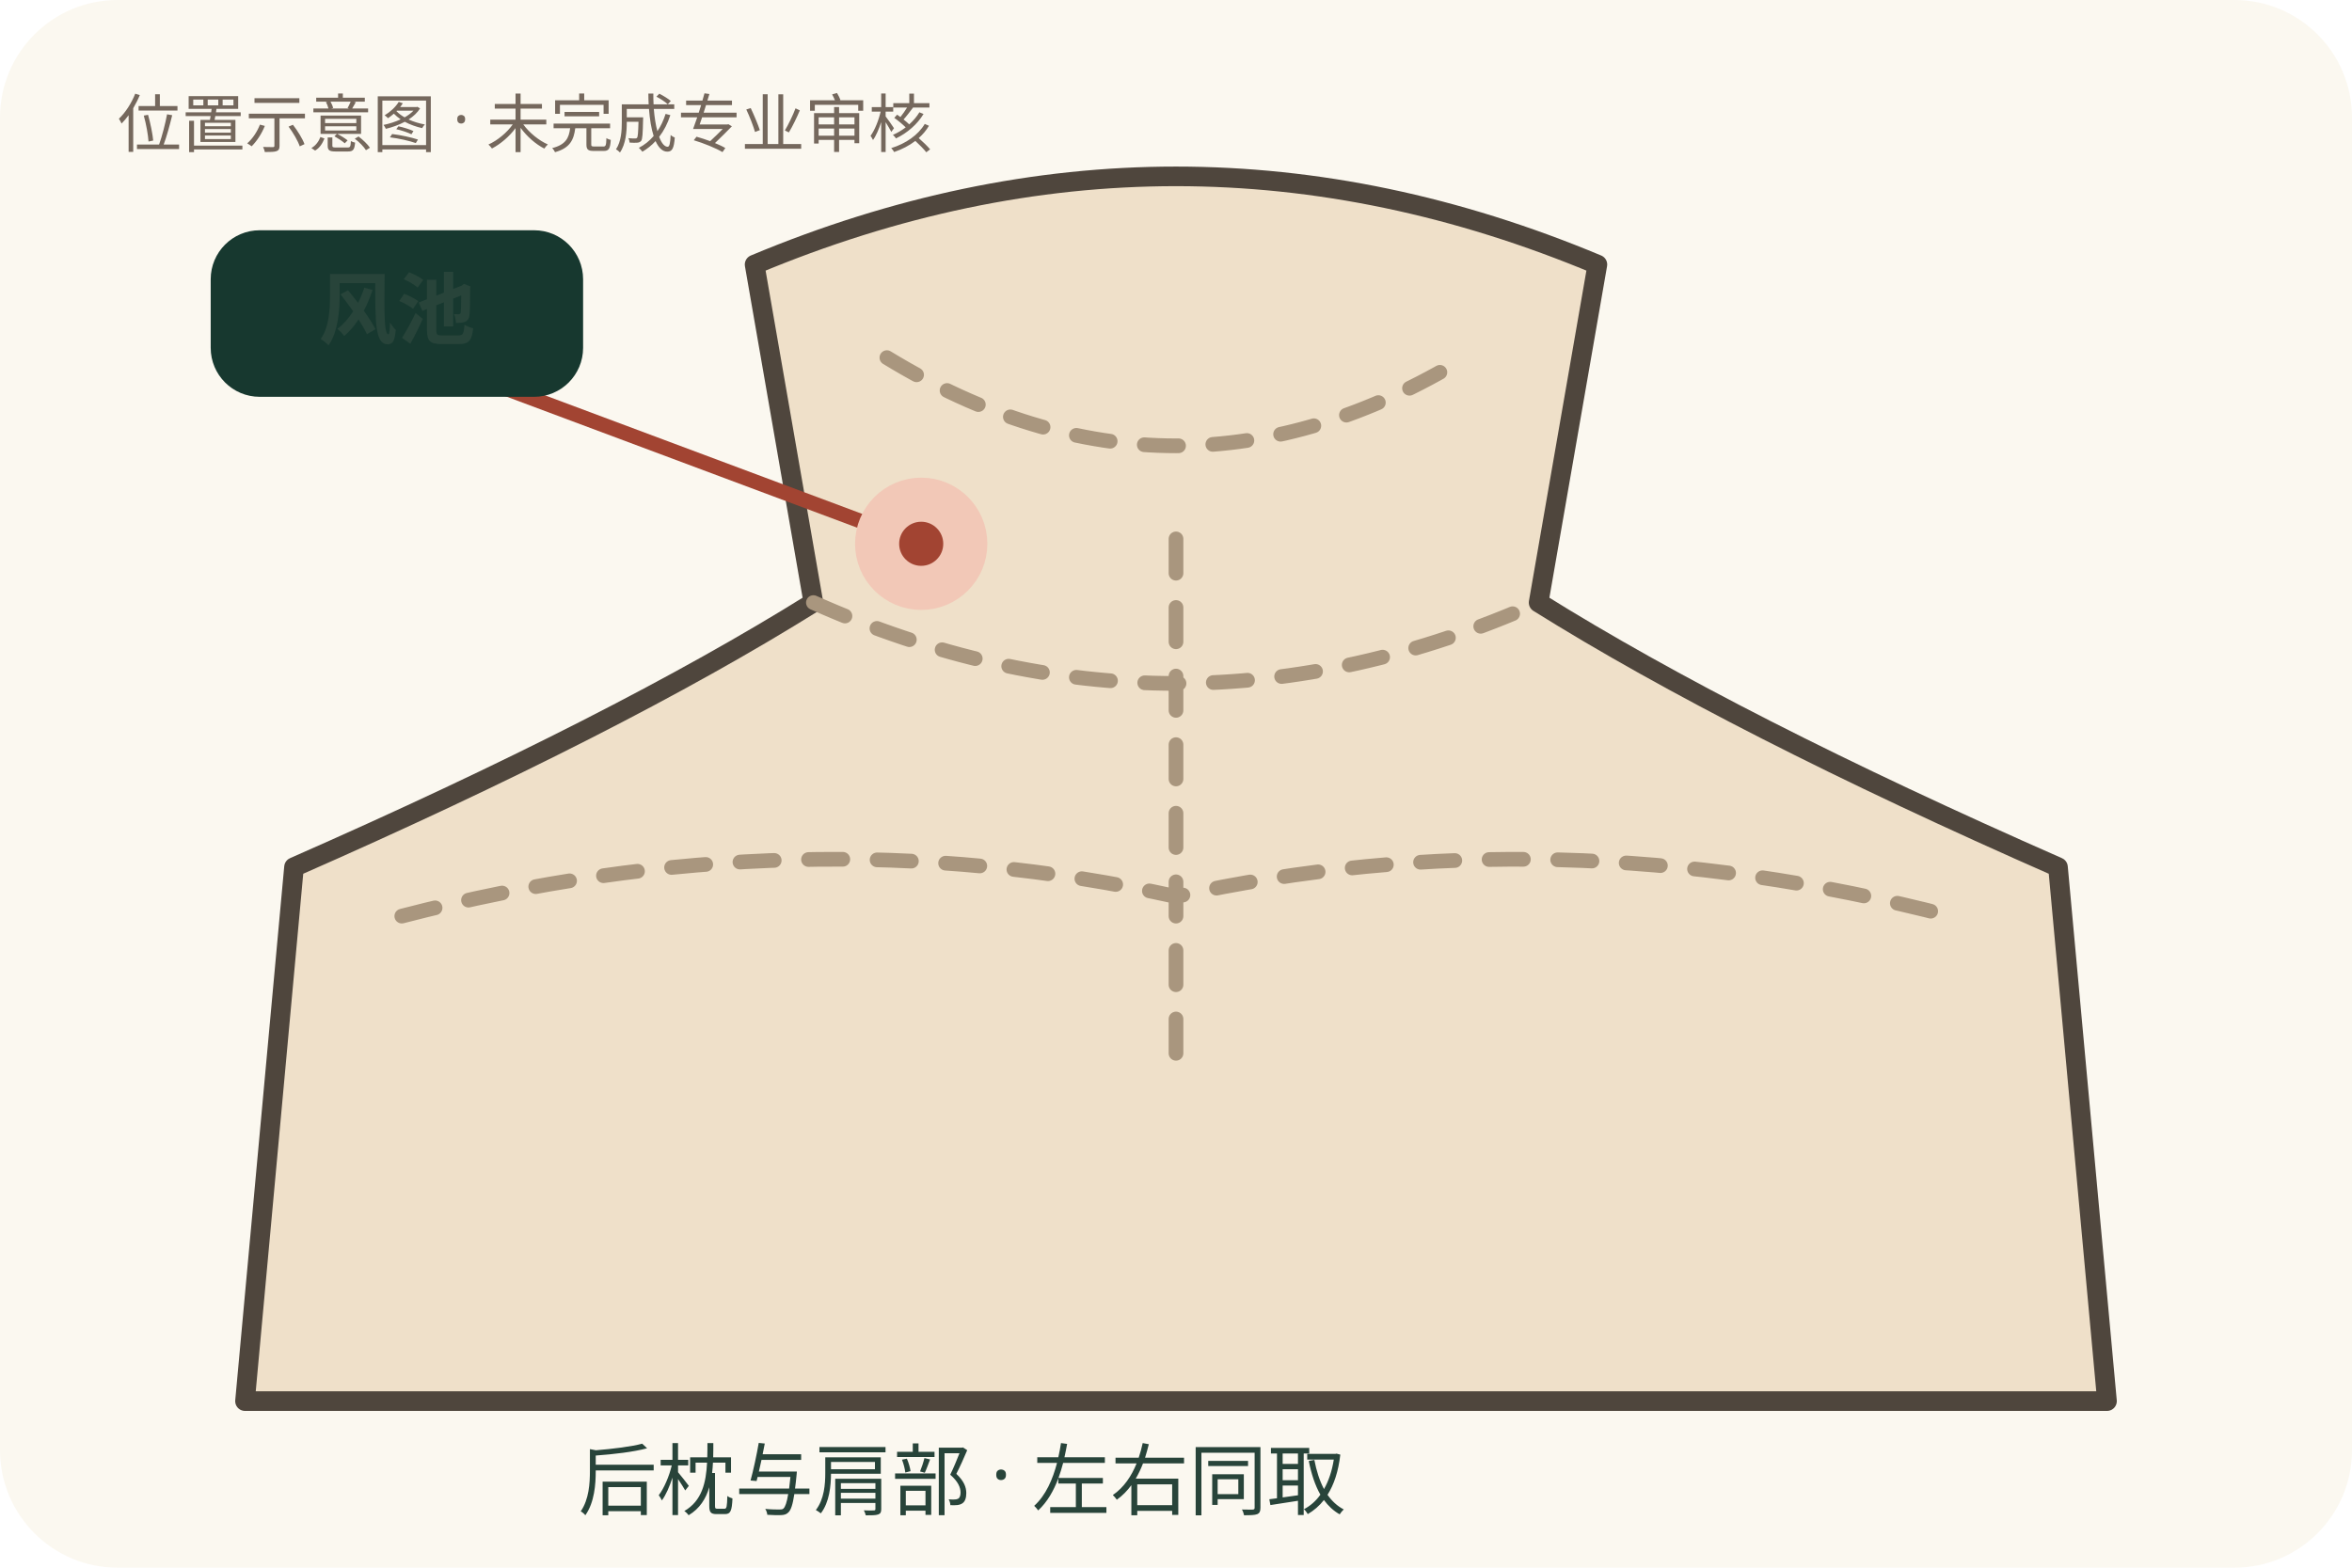
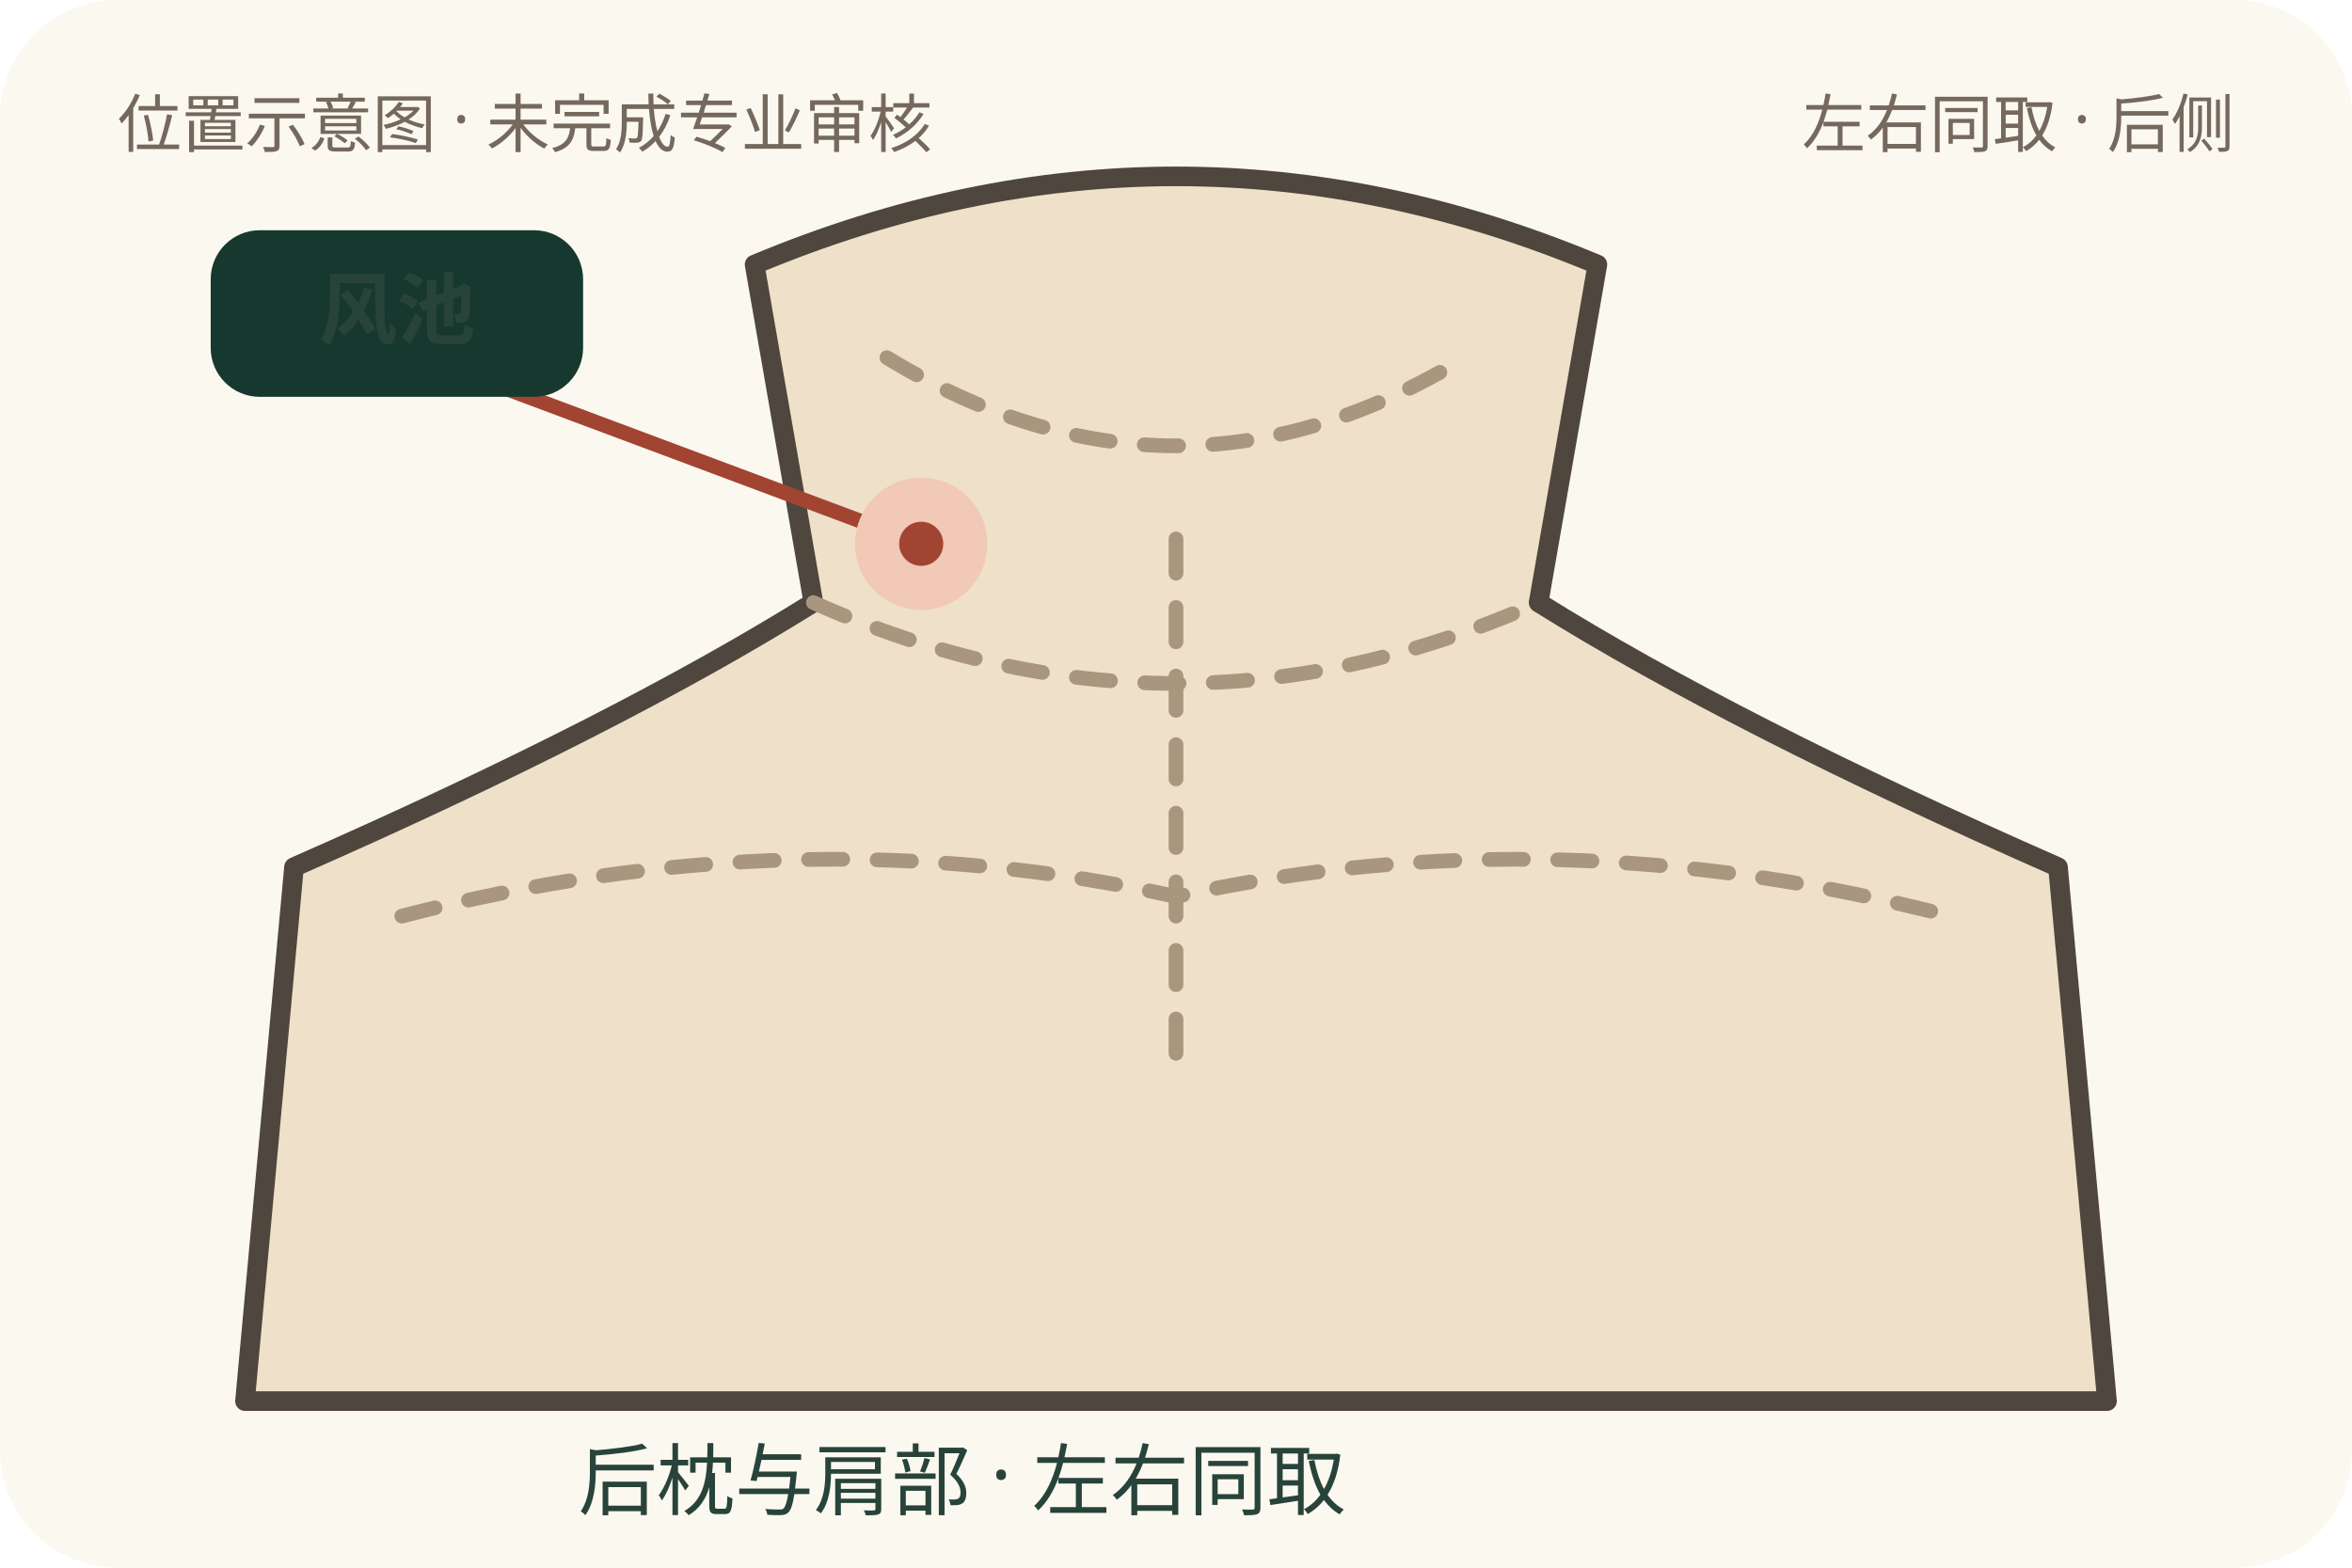
<svg xmlns="http://www.w3.org/2000/svg" viewBox="0 0 480 320" role="img" aria-labelledby="title desc">
  <style>
    .body{fill:#efe0c9;stroke:#4f463d;stroke-width:4;stroke-linejoin:round}
    .landmark{fill:none;stroke:#a9967e;stroke-width:3;stroke-linecap:round;stroke-dasharray:7 7}
    .landmark-fill{fill:#a9967e}
    .leader{fill:none;stroke:#a24432;stroke-width:3}
    .acupoint-marker{fill:#a24432;stroke:#f2c8b7;stroke-width:9}
-     text{fill:#28443a;font:16px sans-serif}.label{font-weight:700}.tag{font-size:13px;fill:#75685d}
+     text{fill:#28443a;font:16px sans-serif}.label{font-weight:700}.tag,.orientation,.landmark-label{font-size:13px;fill:#75685d}.landmark-label{font-weight:700}
  </style>
  <rect width="480" height="320" rx="24" fill="#fbf8f0" />
  <text class="tag" x="24" y="30">位置示意图 · 未完成专业审核</text>
+   <text class="orientation" x="456" y="30" text-anchor="end">左右同取 · 后侧</text>
  <path class="body" d="M154 54 Q240 18 326 54 L314 123 Q354 148 420 177 L430 286 L50 286 L60 177 Q126 148 166 123 Z" />
  <path class="landmark" d="M181 73 Q240 109 299 73 M166 123 Q240 156 314 123 M240 110 L240 220 M82 187 Q163 166 240 183 Q317 166 398 187" />
  <text x="118" y="308">后枕与肩部 · 左右同取</text>
  <path class="leader" d="M188 111 L81 71" />
  <circle class="acupoint-marker" cx="188" cy="111" r="9" />
  <rect x="43" y="47" width="76" height="34" rx="10" fill="#17382f" />
  <text class="label" x="81" y="69" text-anchor="middle" fill="#fffaf2">风池</text>
</svg>
